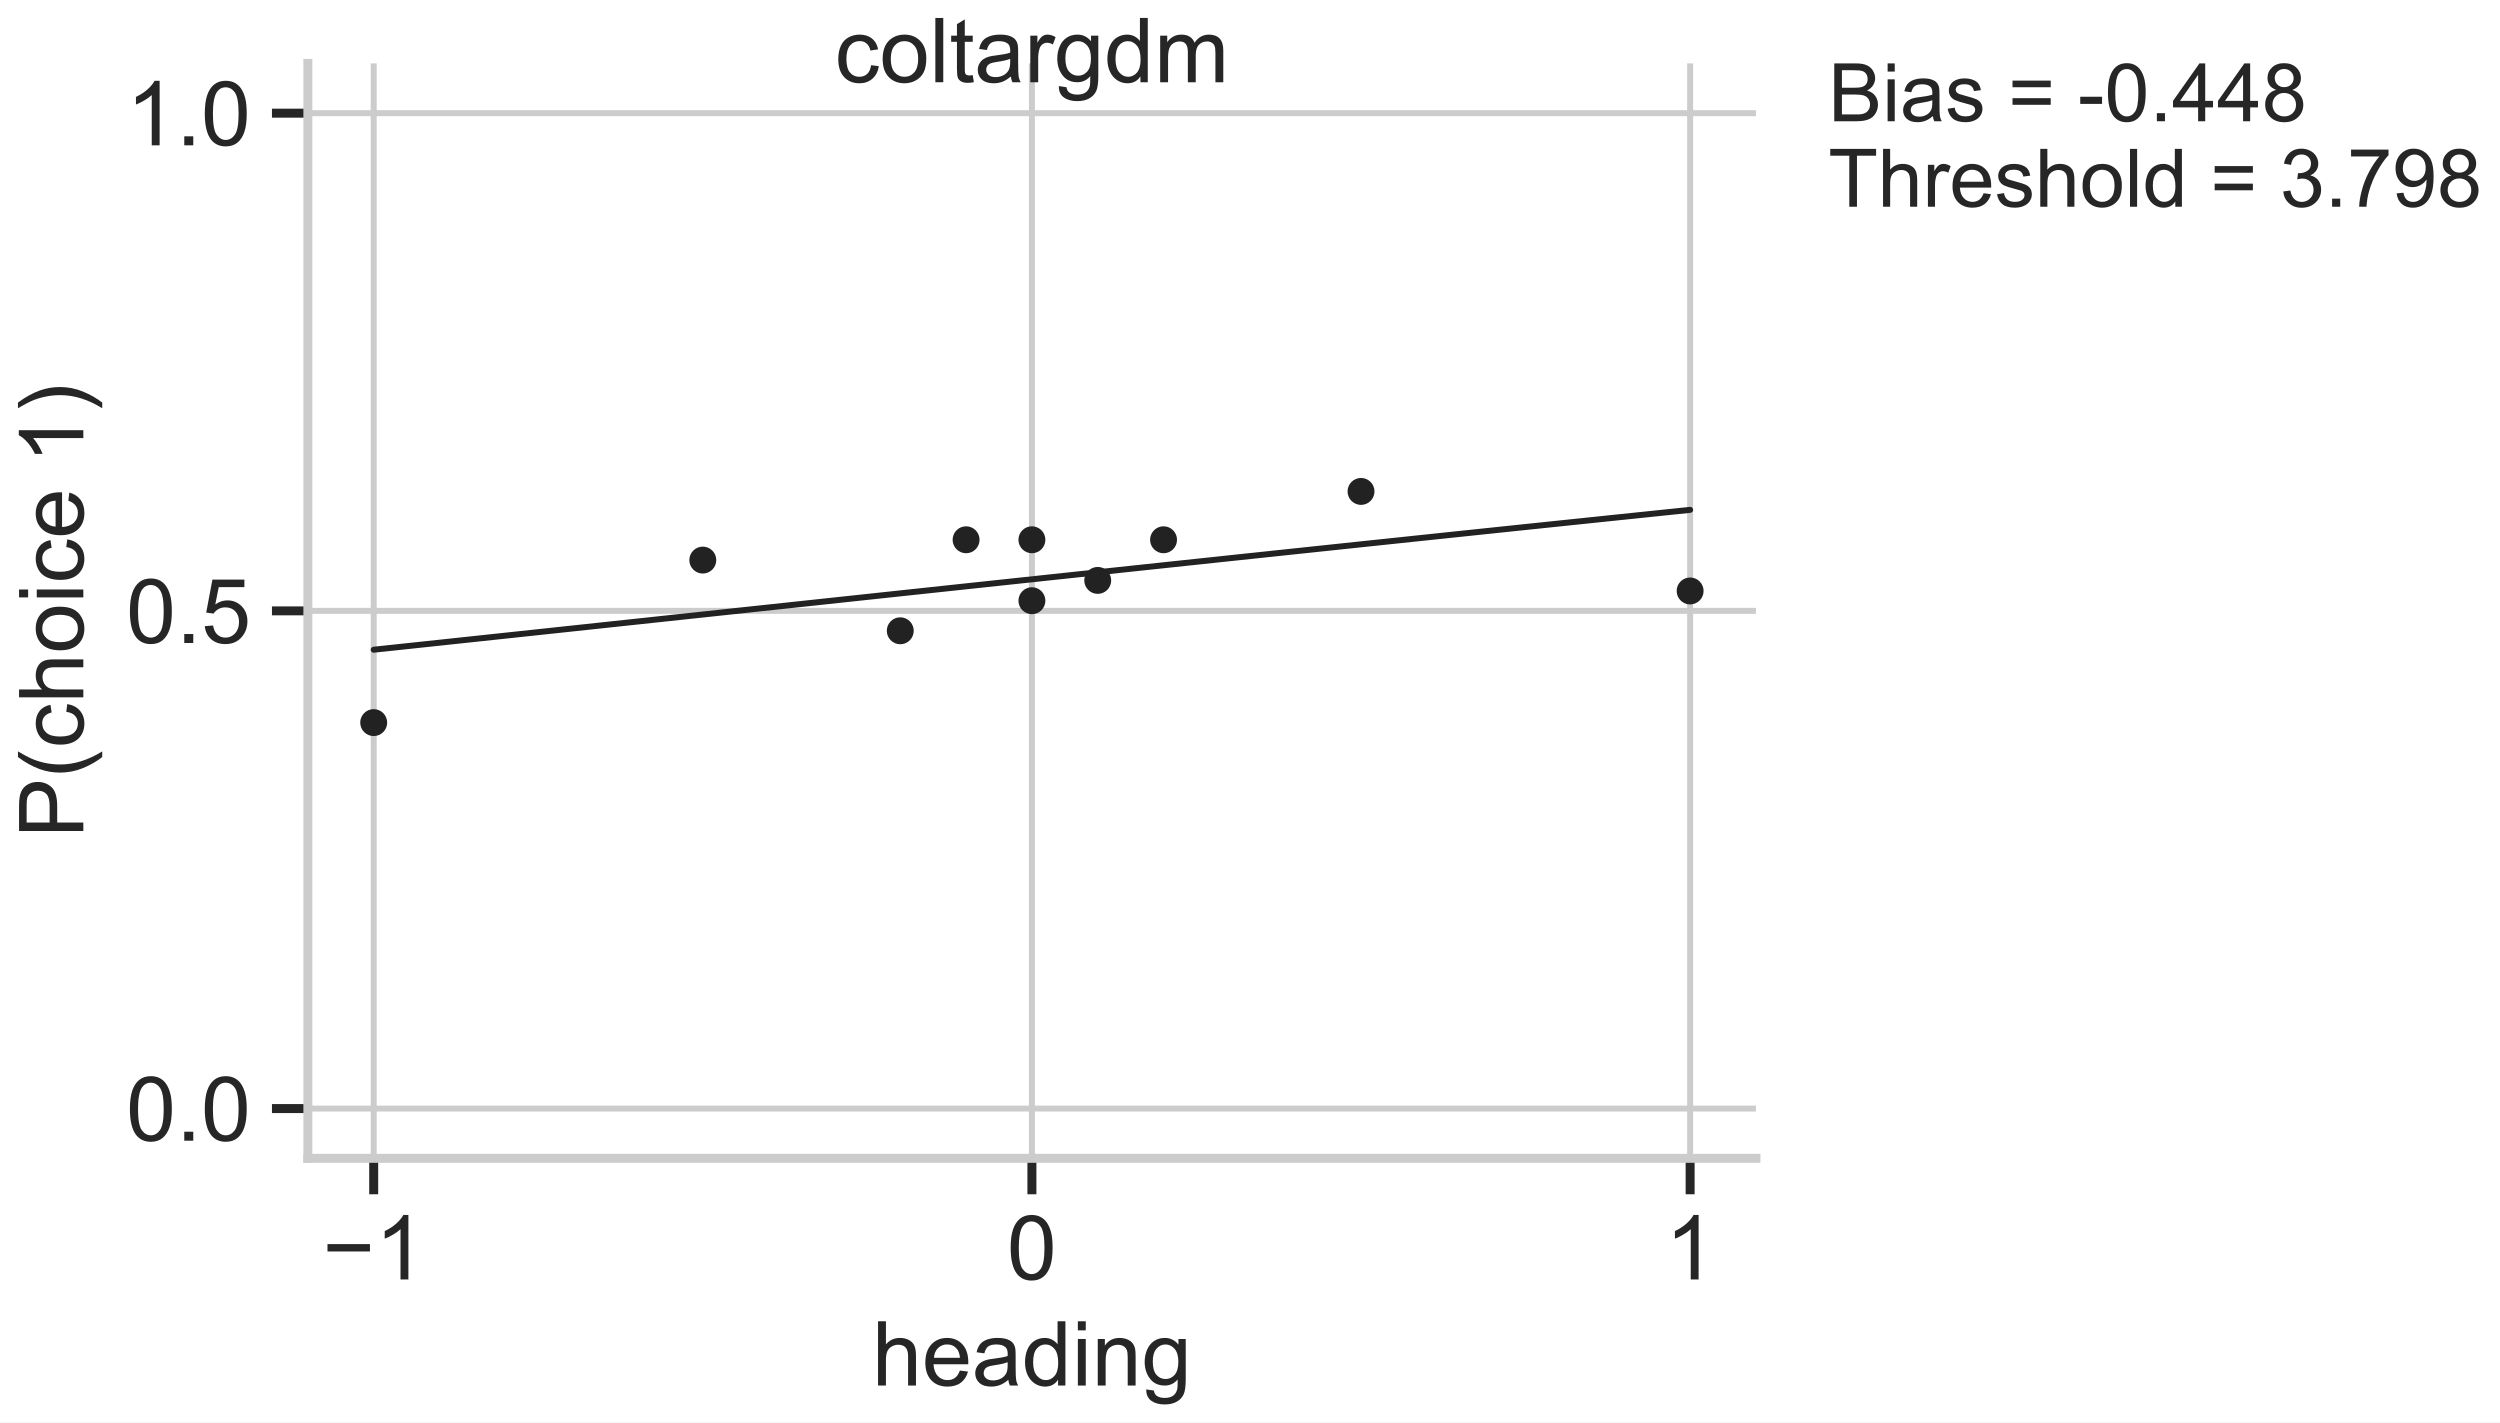
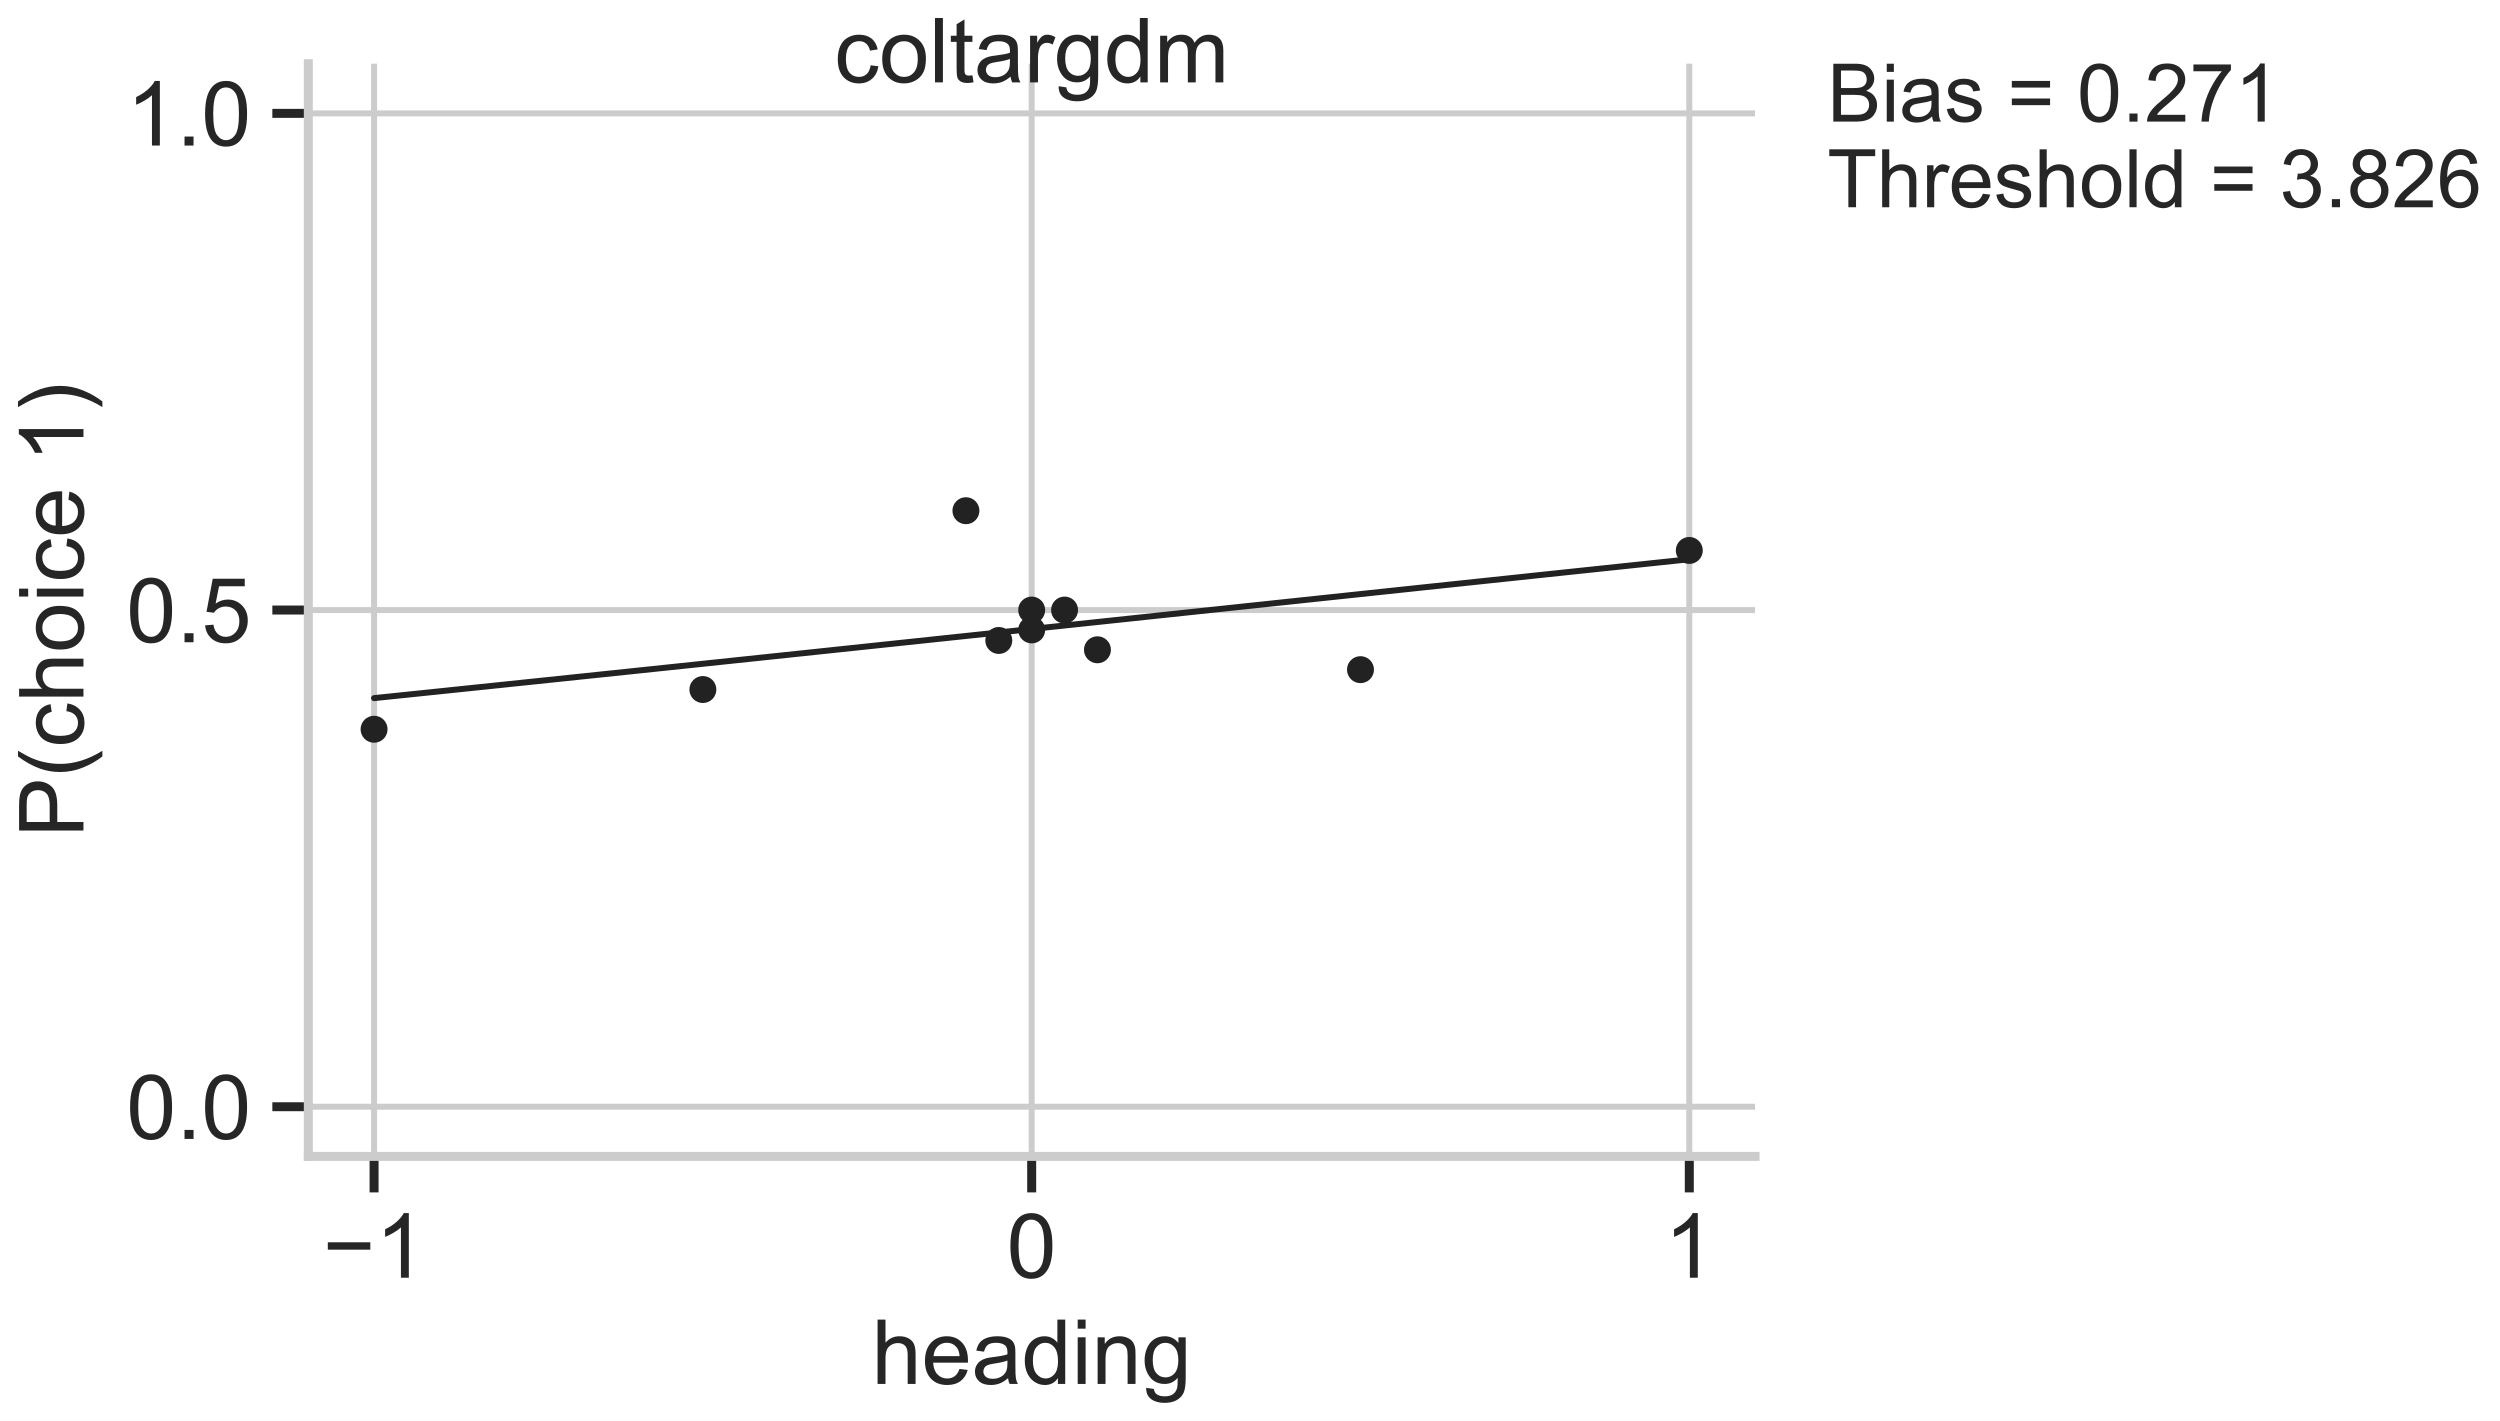
- <svg xmlns="http://www.w3.org/2000/svg" xmlns:xlink="http://www.w3.org/1999/xlink" width="417.6pt" height="237.6pt" viewBox="0 0 417.6 237.6" version="1.1">
+ <svg xmlns="http://www.w3.org/2000/svg" xmlns:xlink="http://www.w3.org/1999/xlink" width="417pt" height="237pt" viewBox="0 0 417 237" version="1.1">
  <defs>
    <style type="text/css">*{stroke-linejoin: round; stroke-linecap: butt}</style>
  </defs>
  <g id="figure_1">
    <g id="patch_1">
-       <path d="M 0 237.6  L 417.6 237.6  L 417.6 0  L 0 0  z " style="fill: #ffffff" />
+       <path d="M 0 237  L 417 237  L 417 0  L 0 0  z " style="fill: #ffffff" />
    </g>
    <g id="axes_1">
      <g id="patch_2">
-         <path d="M 51.427 193.488  L 293.314 193.488  L 293.314 10.592  L 51.427 10.592  L 51.427 193.488  z " style="fill: none" />
+         <path d="M 51.427 192.888  L 292.742 192.888  L 292.742 10.625  L 51.427 10.625  L 51.427 192.888  z " style="fill: none" />
      </g>
      <g id="matplotlib.axis_1">
        <g id="xtick_1">
          <g id="line2d_1">
-             <path d="M 62.422 193.488  L 62.422 10.592  " clip-path="url(#pa513576833)" style="fill: none; stroke: #cccccc; stroke-linecap: round" />
+             <path d="M 62.396 192.888  L 62.396 10.625  " clip-path="url(#p20f3e0271b)" style="fill: none; stroke: #cccccc; stroke-linecap: round" />
          </g>
          <g id="line2d_2">
            <defs>
-               <path id="ma1940df350" d="M 0 0  L 0 6  " style="stroke: #262626; stroke-width: 1.5" />
-             </defs>
-             <g>
-               <use xlink:href="#ma1940df350" x="62.422" y="193.488" style="fill: #262626; stroke: #262626; stroke-width: 1.5" />
+               <path id="m87d5131075" d="M 0 0  L 0 6  " style="stroke: #262626; stroke-width: 1.5" />
+             </defs>
+             <g>
+               <use xlink:href="#m87d5131075" x="62.396" y="192.888" style="fill: #262626; stroke: #262626; stroke-width: 1.5" />
            </g>
          </g>
          <g id="text_1">
-             <g style="fill: #262626" transform="translate(53.87048 213.7248) scale(0.15 -0.15)">
+             <g style="fill: #262626" transform="translate(53.84452 213.1248) scale(0.15 -0.15)">
              <defs>
                <path id="ArialMT-2212" d="M 3381 1997  L 356 1997  L 356 2522  L 3381 2522  L 3381 1997  z " transform="scale(0.015625)" />
                <path id="ArialMT-31" d="M 2384 0  L 1822 0  L 1822 3584  Q 1619 3391 1289 3197  Q 959 3003 697 2906  L 697 3450  Q 1169 3672 1522 3987  Q 1875 4303 2022 4600  L 2384 4600  L 2384 0  z " transform="scale(0.015625)" />
              </defs>
              <use xlink:href="#ArialMT-2212" />
              <use xlink:href="#ArialMT-31" x="58.398" />
            </g>
          </g>
        </g>
        <g id="xtick_2">
          <g id="line2d_3">
-             <path d="M 172.37 193.488  L 172.37 10.592  " clip-path="url(#pa513576833)" style="fill: none; stroke: #cccccc; stroke-linecap: round" />
+             <path d="M 172.085 192.888  L 172.085 10.625  " clip-path="url(#p20f3e0271b)" style="fill: none; stroke: #cccccc; stroke-linecap: round" />
          </g>
          <g id="line2d_4">
            <g>
-               <use xlink:href="#ma1940df350" x="172.37" y="193.488" style="fill: #262626; stroke: #262626; stroke-width: 1.5" />
+               <use xlink:href="#m87d5131075" x="172.085" y="192.888" style="fill: #262626; stroke: #262626; stroke-width: 1.5" />
            </g>
          </g>
          <g id="text_2">
-             <g style="fill: #262626" transform="translate(168.1995 213.7248) scale(0.15 -0.15)">
+             <g style="fill: #262626" transform="translate(167.9139 213.1248) scale(0.15 -0.15)">
              <defs>
                <path id="ArialMT-30" d="M 266 2259  Q 266 3072 433 3567  Q 600 4063 929 4331  Q 1259 4600 1759 4600  Q 2128 4600 2406 4451  Q 2684 4303 2865 4023  Q 3047 3744 3150 3342  Q 3253 2941 3253 2259  Q 3253 1453 3087 958  Q 2922 463 2592 192  Q 2263 -78 1759 -78  Q 1097 -78 719 397  Q 266 969 266 2259  z M 844 2259  Q 844 1131 1108 757  Q 1372 384 1759 384  Q 2147 384 2411 759  Q 2675 1134 2675 2259  Q 2675 3391 2411 3762  Q 2147 4134 1753 4134  Q 1366 4134 1134 3806  Q 844 3388 844 2259  z " transform="scale(0.015625)" />
              </defs>
              <use xlink:href="#ArialMT-30" />
            </g>
          </g>
        </g>
        <g id="xtick_3">
          <g id="line2d_5">
-             <path d="M 282.319 193.488  L 282.319 10.592  " clip-path="url(#pa513576833)" style="fill: none; stroke: #cccccc; stroke-linecap: round" />
+             <path d="M 281.774 192.888  L 281.774 10.625  " clip-path="url(#p20f3e0271b)" style="fill: none; stroke: #cccccc; stroke-linecap: round" />
          </g>
          <g id="line2d_6">
            <g>
-               <use xlink:href="#ma1940df350" x="282.319" y="193.488" style="fill: #262626; stroke: #262626; stroke-width: 1.5" />
+               <use xlink:href="#m87d5131075" x="281.774" y="192.888" style="fill: #262626; stroke: #262626; stroke-width: 1.5" />
            </g>
          </g>
          <g id="text_3">
-             <g style="fill: #262626" transform="translate(278.148 213.7248) scale(0.15 -0.15)">
+             <g style="fill: #262626" transform="translate(277.6028 213.1248) scale(0.15 -0.15)">
              <use xlink:href="#ArialMT-31" />
            </g>
          </g>
        </g>
        <g id="text_4">
-           <g style="fill: #262626" transform="translate(145.6796 231.4427) scale(0.15 -0.15)">
+           <g style="fill: #262626" transform="translate(145.394 230.8427) scale(0.15 -0.15)">
            <defs>
              <path id="ArialMT-68" d="M 422 0  L 422 4581  L 984 4581  L 984 2938  Q 1378 3394 1978 3394  Q 2347 3394 2619 3248  Q 2891 3103 3008 2847  Q 3125 2591 3125 2103  L 3125 0  L 2563 0  L 2563 2103  Q 2563 2525 2380 2717  Q 2197 2909 1863 2909  Q 1613 2909 1392 2779  Q 1172 2650 1078 2428  Q 984 2206 984 1816  L 984 0  L 422 0  z " transform="scale(0.015625)" />
              <path id="ArialMT-65" d="M 2694 1069  L 3275 997  Q 3138 488 2766 206  Q 2394 -75 1816 -75  Q 1088 -75 661 373  Q 234 822 234 1631  Q 234 2469 665 2931  Q 1097 3394 1784 3394  Q 2450 3394 2872 2941  Q 3294 2488 3294 1666  Q 3294 1616 3291 1516  L 816 1516  Q 847 969 1125 678  Q 1403 388 1819 388  Q 2128 388 2347 550  Q 2566 713 2694 1069  z M 847 1978  L 2700 1978  Q 2663 2397 2488 2606  Q 2219 2931 1791 2931  Q 1403 2931 1139 2672  Q 875 2413 847 1978  z " transform="scale(0.015625)" />
              <path id="ArialMT-61" d="M 2588 409  Q 2275 144 1986 34  Q 1697 -75 1366 -75  Q 819 -75 525 192  Q 231 459 231 875  Q 231 1119 342 1320  Q 453 1522 633 1644  Q 813 1766 1038 1828  Q 1203 1872 1538 1913  Q 2219 1994 2541 2106  Q 2544 2222 2544 2253  Q 2544 2597 2384 2738  Q 2169 2928 1744 2928  Q 1347 2928 1158 2789  Q 969 2650 878 2297  L 328 2372  Q 403 2725 575 2942  Q 747 3159 1072 3276  Q 1397 3394 1825 3394  Q 2250 3394 2515 3294  Q 2781 3194 2906 3042  Q 3031 2891 3081 2659  Q 3109 2516 3109 2141  L 3109 1391  Q 3109 606 3145 398  Q 3181 191 3288 0  L 2700 0  Q 2613 175 2588 409  z M 2541 1666  Q 2234 1541 1622 1453  Q 1275 1403 1131 1340  Q 988 1278 909 1158  Q 831 1038 831 891  Q 831 666 1001 516  Q 1172 366 1500 366  Q 1825 366 2078 508  Q 2331 650 2450 897  Q 2541 1088 2541 1459  L 2541 1666  z " transform="scale(0.015625)" />
              <path id="ArialMT-64" d="M 2575 0  L 2575 419  Q 2259 -75 1647 -75  Q 1250 -75 917 144  Q 584 363 401 755  Q 219 1147 219 1656  Q 219 2153 384 2558  Q 550 2963 881 3178  Q 1213 3394 1622 3394  Q 1922 3394 2156 3267  Q 2391 3141 2538 2938  L 2538 4581  L 3097 4581  L 3097 0  L 2575 0  z M 797 1656  Q 797 1019 1065 703  Q 1334 388 1700 388  Q 2069 388 2326 689  Q 2584 991 2584 1609  Q 2584 2291 2321 2609  Q 2059 2928 1675 2928  Q 1300 2928 1048 2622  Q 797 2316 797 1656  z " transform="scale(0.015625)" />
              <path id="ArialMT-69" d="M 425 3934  L 425 4581  L 988 4581  L 988 3934  L 425 3934  z M 425 0  L 425 3319  L 988 3319  L 988 0  L 425 0  z " transform="scale(0.015625)" />
              <path id="ArialMT-6e" d="M 422 0  L 422 3319  L 928 3319  L 928 2847  Q 1294 3394 1984 3394  Q 2284 3394 2536 3286  Q 2788 3178 2913 3003  Q 3038 2828 3088 2588  Q 3119 2431 3119 2041  L 3119 0  L 2556 0  L 2556 2019  Q 2556 2363 2490 2533  Q 2425 2703 2258 2804  Q 2091 2906 1866 2906  Q 1506 2906 1245 2678  Q 984 2450 984 1813  L 984 0  L 422 0  z " transform="scale(0.015625)" />
              <path id="ArialMT-67" d="M 319 -275  L 866 -356  Q 900 -609 1056 -725  Q 1266 -881 1628 -881  Q 2019 -881 2231 -725  Q 2444 -569 2519 -288  Q 2563 -116 2559 434  Q 2191 0 1641 0  Q 956 0 581 494  Q 206 988 206 1678  Q 206 2153 378 2554  Q 550 2956 876 3175  Q 1203 3394 1644 3394  Q 2231 3394 2613 2919  L 2613 3319  L 3131 3319  L 3131 450  Q 3131 -325 2973 -648  Q 2816 -972 2473 -1159  Q 2131 -1347 1631 -1347  Q 1038 -1347 672 -1080  Q 306 -813 319 -275  z M 784 1719  Q 784 1066 1043 766  Q 1303 466 1694 466  Q 2081 466 2343 764  Q 2606 1063 2606 1700  Q 2606 2309 2336 2618  Q 2066 2928 1684 2928  Q 1309 2928 1046 2623  Q 784 2319 784 1719  z " transform="scale(0.015625)" />
            </defs>
            <use xlink:href="#ArialMT-68" />
            <use xlink:href="#ArialMT-65" x="55.615" />
            <use xlink:href="#ArialMT-61" x="111.23" />
            <use xlink:href="#ArialMT-64" x="166.846" />
            <use xlink:href="#ArialMT-69" x="222.461" />
            <use xlink:href="#ArialMT-6e" x="244.678" />
            <use xlink:href="#ArialMT-67" x="300.293" />
          </g>
        </g>
      </g>
      <g id="matplotlib.axis_2">
        <g id="ytick_1">
          <g id="line2d_7">
-             <path d="M 51.427 185.175  L 293.314 185.175  " clip-path="url(#pa513576833)" style="fill: none; stroke: #cccccc; stroke-linecap: round" />
+             <path d="M 51.427 184.603  L 292.742 184.603  " clip-path="url(#p20f3e0271b)" style="fill: none; stroke: #cccccc; stroke-linecap: round" />
          </g>
          <g id="line2d_8">
            <defs>
-               <path id="m33fb74ec43" d="M 0 0  L -6 0  " style="stroke: #262626; stroke-width: 1.5" />
-             </defs>
-             <g>
-               <use xlink:href="#m33fb74ec43" x="51.427" y="185.175" style="fill: #262626; stroke: #262626; stroke-width: 1.5" />
+               <path id="m998166e30d" d="M 0 0  L -6 0  " style="stroke: #262626; stroke-width: 1.5" />
+             </defs>
+             <g>
+               <use xlink:href="#m998166e30d" x="51.427" y="184.603" style="fill: #262626; stroke: #262626; stroke-width: 1.5" />
            </g>
          </g>
          <g id="text_5">
-             <g style="fill: #262626" transform="translate(21.0768 190.5429) scale(0.15 -0.15)">
+             <g style="fill: #262626" transform="translate(21.0768 189.9717) scale(0.15 -0.15)">
              <defs>
                <path id="ArialMT-2e" d="M 581 0  L 581 641  L 1222 641  L 1222 0  L 581 0  z " transform="scale(0.015625)" />
              </defs>
              <use xlink:href="#ArialMT-30" />
              <use xlink:href="#ArialMT-2e" x="55.615" />
              <use xlink:href="#ArialMT-30" x="83.398" />
            </g>
          </g>
        </g>
        <g id="ytick_2">
          <g id="line2d_9">
-             <path d="M 51.427 102.04  L 293.314 102.04  " clip-path="url(#pa513576833)" style="fill: none; stroke: #cccccc; stroke-linecap: round" />
+             <path d="M 51.427 101.757  L 292.742 101.757  " clip-path="url(#p20f3e0271b)" style="fill: none; stroke: #cccccc; stroke-linecap: round" />
          </g>
          <g id="line2d_10">
            <g>
-               <use xlink:href="#m33fb74ec43" x="51.427" y="102.04" style="fill: #262626; stroke: #262626; stroke-width: 1.5" />
+               <use xlink:href="#m998166e30d" x="51.427" y="101.757" style="fill: #262626; stroke: #262626; stroke-width: 1.5" />
            </g>
          </g>
          <g id="text_6">
-             <g style="fill: #262626" transform="translate(21.0768 107.4082) scale(0.15 -0.15)">
+             <g style="fill: #262626" transform="translate(21.0768 107.1251) scale(0.15 -0.15)">
              <defs>
                <path id="ArialMT-35" d="M 266 1200  L 856 1250  Q 922 819 1161 601  Q 1400 384 1738 384  Q 2144 384 2425 690  Q 2706 997 2706 1503  Q 2706 1984 2436 2262  Q 2166 2541 1728 2541  Q 1456 2541 1237 2417  Q 1019 2294 894 2097  L 366 2166  L 809 4519  L 3088 4519  L 3088 3981  L 1259 3981  L 1013 2750  Q 1425 3038 1878 3038  Q 2478 3038 2890 2622  Q 3303 2206 3303 1553  Q 3303 931 2941 478  Q 2500 -78 1738 -78  Q 1113 -78 717 272  Q 322 622 266 1200  z " transform="scale(0.015625)" />
              </defs>
              <use xlink:href="#ArialMT-30" />
              <use xlink:href="#ArialMT-2e" x="55.615" />
              <use xlink:href="#ArialMT-35" x="83.398" />
            </g>
          </g>
        </g>
        <g id="ytick_3">
          <g id="line2d_11">
-             <path d="M 51.427 18.905  L 293.314 18.905  " clip-path="url(#pa513576833)" style="fill: none; stroke: #cccccc; stroke-linecap: round" />
+             <path d="M 51.427 18.91  L 292.742 18.91  " clip-path="url(#p20f3e0271b)" style="fill: none; stroke: #cccccc; stroke-linecap: round" />
          </g>
          <g id="line2d_12">
            <g>
-               <use xlink:href="#m33fb74ec43" x="51.427" y="18.905" style="fill: #262626; stroke: #262626; stroke-width: 1.5" />
+               <use xlink:href="#m998166e30d" x="51.427" y="18.91" style="fill: #262626; stroke: #262626; stroke-width: 1.5" />
            </g>
          </g>
          <g id="text_7">
-             <g style="fill: #262626" transform="translate(21.0768 24.2735) scale(0.15 -0.15)">
+             <g style="fill: #262626" transform="translate(21.0768 24.2785) scale(0.15 -0.15)">
              <use xlink:href="#ArialMT-31" />
              <use xlink:href="#ArialMT-2e" x="55.615" />
              <use xlink:href="#ArialMT-30" x="83.398" />
            </g>
          </g>
        </g>
        <g id="text_8">
-           <g style="fill: #262626" transform="translate(13.91977 139.9699) rotate(-90) scale(0.15 -0.15)">
+           <g style="fill: #262626" transform="translate(13.91977 139.6868) rotate(-90) scale(0.15 -0.15)">
            <defs>
              <path id="ArialMT-50" d="M 494 0  L 494 4581  L 2222 4581  Q 2678 4581 2919 4538  Q 3256 4481 3484 4323  Q 3713 4166 3852 3881  Q 3991 3597 3991 3256  Q 3991 2672 3619 2267  Q 3247 1863 2275 1863  L 1100 1863  L 1100 0  L 494 0  z M 1100 2403  L 2284 2403  Q 2872 2403 3119 2622  Q 3366 2841 3366 3238  Q 3366 3525 3220 3729  Q 3075 3934 2838 4000  Q 2684 4041 2272 4041  L 1100 4041  L 1100 2403  z " transform="scale(0.015625)" />
              <path id="ArialMT-28" d="M 1497 -1347  Q 1031 -759 709 28  Q 388 816 388 1659  Q 388 2403 628 3084  Q 909 3875 1497 4659  L 1900 4659  Q 1522 4009 1400 3731  Q 1209 3300 1100 2831  Q 966 2247 966 1656  Q 966 153 1900 -1347  L 1497 -1347  z " transform="scale(0.015625)" />
              <path id="ArialMT-63" d="M 2588 1216  L 3141 1144  Q 3050 572 2676 248  Q 2303 -75 1759 -75  Q 1078 -75 664 370  Q 250 816 250 1647  Q 250 2184 428 2587  Q 606 2991 970 3192  Q 1334 3394 1763 3394  Q 2303 3394 2647 3120  Q 2991 2847 3088 2344  L 2541 2259  Q 2463 2594 2264 2762  Q 2066 2931 1784 2931  Q 1359 2931 1093 2626  Q 828 2322 828 1663  Q 828 994 1084 691  Q 1341 388 1753 388  Q 2084 388 2306 591  Q 2528 794 2588 1216  z " transform="scale(0.015625)" />
              <path id="ArialMT-6f" d="M 213 1659  Q 213 2581 725 3025  Q 1153 3394 1769 3394  Q 2453 3394 2887 2945  Q 3322 2497 3322 1706  Q 3322 1066 3130 698  Q 2938 331 2570 128  Q 2203 -75 1769 -75  Q 1072 -75 642 372  Q 213 819 213 1659  z M 791 1659  Q 791 1022 1069 705  Q 1347 388 1769 388  Q 2188 388 2466 706  Q 2744 1025 2744 1678  Q 2744 2294 2464 2611  Q 2184 2928 1769 2928  Q 1347 2928 1069 2612  Q 791 2297 791 1659  z " transform="scale(0.015625)" />
              <path id="ArialMT-20" transform="scale(0.015625)" />
              <path id="ArialMT-29" d="M 791 -1347  L 388 -1347  Q 1322 153 1322 1656  Q 1322 2244 1188 2822  Q 1081 3291 891 3722  Q 769 4003 388 4659  L 791 4659  Q 1378 3875 1659 3084  Q 1900 2403 1900 1659  Q 1900 816 1576 28  Q 1253 -759 791 -1347  z " transform="scale(0.015625)" />
            </defs>
            <use xlink:href="#ArialMT-50" />
            <use xlink:href="#ArialMT-28" x="66.699" />
            <use xlink:href="#ArialMT-63" x="100" />
            <use xlink:href="#ArialMT-68" x="150" />
            <use xlink:href="#ArialMT-6f" x="205.615" />
            <use xlink:href="#ArialMT-69" x="261.23" />
            <use xlink:href="#ArialMT-63" x="283.447" />
            <use xlink:href="#ArialMT-65" x="333.447" />
            <use xlink:href="#ArialMT-20" x="389.062" />
            <use xlink:href="#ArialMT-31" x="416.846" />
            <use xlink:href="#ArialMT-29" x="472.461" />
          </g>
        </g>
      </g>
      <g id="line2d_13">
        <defs>
-           <path id="m55e9c44a0e" d="M 0 1.75  C 0.464 1.75 0.909 1.566 1.237 1.237  C 1.566 0.909 1.75 0.464 1.75 0  C 1.75 -0.464 1.566 -0.909 1.237 -1.237  C 0.909 -1.566 0.464 -1.75 0 -1.75  C -0.464 -1.75 -0.909 -1.566 -1.237 -1.237  C -1.566 -0.909 -1.75 -0.464 -1.75 0  C -1.75 0.464 -1.566 0.909 -1.237 1.237  C -0.909 1.566 -0.464 1.75 0 1.75  z " style="stroke: #222222" />
+           <path id="m2d8ed6cbc7" d="M 0 1.75  C 0.464 1.75 0.909 1.566 1.237 1.237  C 1.566 0.909 1.75 0.464 1.75 0  C 1.75 -0.464 1.566 -0.909 1.237 -1.237  C 0.909 -1.566 0.464 -1.75 0 -1.75  C -0.464 -1.75 -0.909 -1.566 -1.237 -1.237  C -1.566 -0.909 -1.75 -0.464 -1.75 0  C -1.75 0.464 -1.566 0.909 -1.237 1.237  C -0.909 1.566 -0.464 1.75 0 1.75  z " style="stroke: #222222" />
        </defs>
-         <g clip-path="url(#pa513576833)">
-           <use xlink:href="#m55e9c44a0e" x="62.422" y="120.703" style="fill: #222222; stroke: #222222" />
-           <use xlink:href="#m55e9c44a0e" x="282.319" y="98.714" style="fill: #222222; stroke: #222222" />
-           <use xlink:href="#m55e9c44a0e" x="117.396" y="93.557" style="fill: #222222; stroke: #222222" />
-           <use xlink:href="#m55e9c44a0e" x="227.344" y="82.088" style="fill: #222222; stroke: #222222" />
-           <use xlink:href="#m55e9c44a0e" x="150.38" y="105.365" style="fill: #222222; stroke: #222222" />
-           <use xlink:href="#m55e9c44a0e" x="194.36" y="90.163" style="fill: #222222; stroke: #222222" />
-           <use xlink:href="#m55e9c44a0e" x="161.375" y="90.163" style="fill: #222222; stroke: #222222" />
-           <use xlink:href="#m55e9c44a0e" x="183.365" y="96.95" style="fill: #222222; stroke: #222222" />
-           <use xlink:href="#m55e9c44a0e" x="172.37" y="100.343" style="fill: #222222; stroke: #222222" />
-           <use xlink:href="#m55e9c44a0e" x="172.37" y="90.163" style="fill: #222222; stroke: #222222" />
+         <g clip-path="url(#p20f3e0271b)">
+           <use xlink:href="#m2d8ed6cbc7" x="62.396" y="121.64" style="fill: #222222; stroke: #222222" />
+           <use xlink:href="#m2d8ed6cbc7" x="281.774" y="91.815" style="fill: #222222; stroke: #222222" />
+           <use xlink:href="#m2d8ed6cbc7" x="117.24" y="115.012" style="fill: #222222; stroke: #222222" />
+           <use xlink:href="#m2d8ed6cbc7" x="226.929" y="111.698" style="fill: #222222; stroke: #222222" />
+           <use xlink:href="#m2d8ed6cbc7" x="161.116" y="85.187" style="fill: #222222; stroke: #222222" />
+           <use xlink:href="#m2d8ed6cbc7" x="183.053" y="108.384" style="fill: #222222; stroke: #222222" />
+           <use xlink:href="#m2d8ed6cbc7" x="166.6" y="106.829" style="fill: #222222; stroke: #222222" />
+           <use xlink:href="#m2d8ed6cbc7" x="177.569" y="101.757" style="fill: #222222; stroke: #222222" />
+           <use xlink:href="#m2d8ed6cbc7" x="172.085" y="101.757" style="fill: #222222; stroke: #222222" />
+           <use xlink:href="#m2d8ed6cbc7" x="172.085" y="105.071" style="fill: #222222; stroke: #222222" />
        </g>
      </g>
      <g id="line2d_14">
-         <path d="M 62.422 108.53  L 64.643 108.293  L 66.864 108.056  L 69.085 107.819  L 71.306 107.582  L 73.528 107.345  L 75.749 107.107  L 77.97 106.87  L 80.191 106.633  L 82.412 106.395  L 84.633 106.158  L 86.855 105.92  L 89.076 105.683  L 91.297 105.445  L 93.518 105.207  L 95.739 104.97  L 97.961 104.732  L 100.182 104.494  L 102.403 104.256  L 104.624 104.018  L 106.845 103.781  L 109.066 103.543  L 111.288 103.305  L 113.509 103.067  L 115.73 102.829  L 117.951 102.591  L 120.172 102.353  L 122.394 102.115  L 124.615 101.877  L 126.836 101.639  L 129.057 101.401  L 131.278 101.163  L 133.499 100.925  L 135.721 100.687  L 137.942 100.449  L 140.163 100.211  L 142.384 99.974  L 144.605 99.736  L 146.827 99.498  L 149.048 99.26  L 151.269 99.022  L 153.49 98.785  L 155.711 98.547  L 157.932 98.309  L 160.154 98.072  L 162.375 97.834  L 164.596 97.597  L 166.817 97.359  L 169.038 97.122  L 171.26 96.885  L 173.481 96.648  L 175.702 96.41  L 177.923 96.173  L 180.144 95.936  L 182.366 95.699  L 184.587 95.463  L 186.808 95.226  L 189.029 94.989  L 191.25 94.753  L 193.471 94.516  L 195.693 94.28  L 197.914 94.043  L 200.135 93.807  L 202.356 93.571  L 204.577 93.335  L 206.799 93.099  L 209.02 92.864  L 211.241 92.628  L 213.462 92.392  L 215.683 92.157  L 217.904 91.922  L 220.126 91.687  L 222.347 91.452  L 224.568 91.217  L 226.789 90.982  L 229.01 90.747  L 231.232 90.513  L 233.453 90.279  L 235.674 90.045  L 237.895 89.811  L 240.116 89.577  L 242.337 89.343  L 244.559 89.11  L 246.78 88.876  L 249.001 88.643  L 251.222 88.41  L 253.443 88.177  L 255.665 87.944  L 257.886 87.712  L 260.107 87.48  L 262.328 87.248  L 264.549 87.016  L 266.77 86.784  L 268.992 86.552  L 271.213 86.321  L 273.434 86.09  L 275.655 85.859  L 277.876 85.628  L 280.098 85.398  L 282.319 85.167  " clip-path="url(#pa513576833)" style="fill: none; stroke: #222222; stroke-linecap: round" />
+         <path d="M 62.396 116.447  L 64.612 116.217  L 66.828 115.988  L 69.044 115.758  L 71.259 115.527  L 73.475 115.297  L 75.691 115.066  L 77.907 114.836  L 80.123 114.605  L 82.339 114.374  L 84.555 114.143  L 86.771 113.911  L 88.987 113.68  L 91.203 113.448  L 93.419 113.216  L 95.635 112.984  L 97.851 112.752  L 100.067 112.52  L 102.283 112.288  L 104.499 112.055  L 106.714 111.822  L 108.93 111.59  L 111.146 111.357  L 113.362 111.124  L 115.578 110.891  L 117.794 110.657  L 120.01 110.424  L 122.226 110.191  L 124.442 109.957  L 126.658 109.723  L 128.874 109.49  L 131.09 109.256  L 133.306 109.022  L 135.522 108.788  L 137.738 108.554  L 139.954 108.319  L 142.169 108.085  L 144.385 107.851  L 146.601 107.616  L 148.817 107.382  L 151.033 107.147  L 153.249 106.912  L 155.465 106.678  L 157.681 106.443  L 159.897 106.208  L 162.113 105.973  L 164.329 105.738  L 166.545 105.503  L 168.761 105.268  L 170.977 105.033  L 173.193 104.798  L 175.409 104.563  L 177.624 104.327  L 179.84 104.092  L 182.056 103.857  L 184.272 103.621  L 186.488 103.386  L 188.704 103.151  L 190.92 102.915  L 193.136 102.68  L 195.352 102.445  L 197.568 102.209  L 199.784 101.974  L 202 101.738  L 204.216 101.503  L 206.432 101.267  L 208.648 101.032  L 210.864 100.797  L 213.079 100.561  L 215.295 100.326  L 217.511 100.09  L 219.727 99.855  L 221.943 99.62  L 224.159 99.384  L 226.375 99.149  L 228.591 98.914  L 230.807 98.679  L 233.023 98.444  L 235.239 98.209  L 237.455 97.973  L 239.671 97.738  L 241.887 97.503  L 244.103 97.269  L 246.319 97.034  L 248.534 96.799  L 250.75 96.564  L 252.966 96.33  L 255.182 96.095  L 257.398 95.86  L 259.614 95.626  L 261.83 95.392  L 264.046 95.157  L 266.262 94.923  L 268.478 94.689  L 270.694 94.455  L 272.91 94.221  L 275.126 93.987  L 277.342 93.753  L 279.558 93.52  L 281.774 93.286  " clip-path="url(#p20f3e0271b)" style="fill: none; stroke: #222222; stroke-linecap: round" />
      </g>
      <g id="patch_3">
-         <path d="M 51.427 193.488  L 51.427 10.592  " style="fill: none; stroke: #cccccc; stroke-width: 1.5; stroke-linejoin: miter; stroke-linecap: square" />
+         <path d="M 51.427 192.888  L 51.427 10.625  " style="fill: none; stroke: #cccccc; stroke-width: 1.5; stroke-linejoin: miter; stroke-linecap: square" />
      </g>
      <g id="patch_4">
-         <path d="M 51.427 193.488  L 293.314 193.488  " style="fill: none; stroke: #cccccc; stroke-width: 1.5; stroke-linejoin: miter; stroke-linecap: square" />
+         <path d="M 51.427 192.888  L 292.742 192.888  " style="fill: none; stroke: #cccccc; stroke-width: 1.5; stroke-linejoin: miter; stroke-linecap: square" />
      </g>
      <g id="text_9">
        <g id="patch_5">
-           <path d="M 301.358 41.267  L 418.65 41.267  L 418.65 6.542  L 301.358 6.542  z " style="fill: #ffffff; opacity: 0.7" />
-         </g>
-         <g style="fill: #262626" transform="translate(305.4079 20.25472) scale(0.135 -0.135)">
+           <path d="M 300.758 41.3  L 418.05 41.3  L 418.05 6.575  L 300.758 6.575  z " style="fill: #ffffff; opacity: 0.7" />
+         </g>
+         <g style="fill: #262626" transform="translate(304.8082 20.28852) scale(0.135 -0.135)">
          <defs>
            <path id="ArialMT-42" d="M 469 0  L 469 4581  L 2188 4581  Q 2713 4581 3030 4442  Q 3347 4303 3526 4014  Q 3706 3725 3706 3409  Q 3706 3116 3547 2856  Q 3388 2597 3066 2438  Q 3481 2316 3704 2022  Q 3928 1728 3928 1328  Q 3928 1006 3792 729  Q 3656 453 3456 303  Q 3256 153 2954 76  Q 2653 0 2216 0  L 469 0  z M 1075 2656  L 2066 2656  Q 2469 2656 2644 2709  Q 2875 2778 2992 2937  Q 3109 3097 3109 3338  Q 3109 3566 3000 3739  Q 2891 3913 2687 3977  Q 2484 4041 1991 4041  L 1075 4041  L 1075 2656  z M 1075 541  L 2216 541  Q 2509 541 2628 563  Q 2838 600 2978 687  Q 3119 775 3209 942  Q 3300 1109 3300 1328  Q 3300 1584 3169 1773  Q 3038 1963 2805 2039  Q 2572 2116 2134 2116  L 1075 2116  L 1075 541  z " transform="scale(0.015625)" />
            <path id="ArialMT-73" d="M 197 991  L 753 1078  Q 800 744 1014 566  Q 1228 388 1613 388  Q 2000 388 2187 545  Q 2375 703 2375 916  Q 2375 1106 2209 1216  Q 2094 1291 1634 1406  Q 1016 1563 777 1677  Q 538 1791 414 1992  Q 291 2194 291 2438  Q 291 2659 392 2848  Q 494 3038 669 3163  Q 800 3259 1026 3326  Q 1253 3394 1513 3394  Q 1903 3394 2198 3281  Q 2494 3169 2634 2976  Q 2775 2784 2828 2463  L 2278 2388  Q 2241 2644 2061 2787  Q 1881 2931 1553 2931  Q 1166 2931 1000 2803  Q 834 2675 834 2503  Q 834 2394 903 2306  Q 972 2216 1119 2156  Q 1203 2125 1616 2013  Q 2213 1853 2448 1751  Q 2684 1650 2818 1456  Q 2953 1263 2953 975  Q 2953 694 2789 445  Q 2625 197 2315 61  Q 2006 -75 1616 -75  Q 969 -75 630 194  Q 291 463 197 991  z " transform="scale(0.015625)" />
            <path id="ArialMT-3d" d="M 3381 2694  L 356 2694  L 356 3219  L 3381 3219  L 3381 2694  z M 3381 1303  L 356 1303  L 356 1828  L 3381 1828  L 3381 1303  z " transform="scale(0.015625)" />
-             <path id="ArialMT-2d" d="M 203 1375  L 203 1941  L 1931 1941  L 1931 1375  L 203 1375  z " transform="scale(0.015625)" />
-             <path id="ArialMT-34" d="M 2069 0  L 2069 1097  L 81 1097  L 81 1613  L 2172 4581  L 2631 4581  L 2631 1613  L 3250 1613  L 3250 1097  L 2631 1097  L 2631 0  L 2069 0  z M 2069 1613  L 2069 3678  L 634 1613  L 2069 1613  z " transform="scale(0.015625)" />
-             <path id="ArialMT-38" d="M 1131 2484  Q 781 2613 612 2850  Q 444 3088 444 3419  Q 444 3919 803 4259  Q 1163 4600 1759 4600  Q 2359 4600 2725 4251  Q 3091 3903 3091 3403  Q 3091 3084 2923 2848  Q 2756 2613 2416 2484  Q 2838 2347 3058 2040  Q 3278 1734 3278 1309  Q 3278 722 2862 322  Q 2447 -78 1769 -78  Q 1091 -78 675 323  Q 259 725 259 1325  Q 259 1772 486 2073  Q 713 2375 1131 2484  z M 1019 3438  Q 1019 3113 1228 2906  Q 1438 2700 1772 2700  Q 2097 2700 2305 2904  Q 2513 3109 2513 3406  Q 2513 3716 2298 3927  Q 2084 4138 1766 4138  Q 1444 4138 1231 3931  Q 1019 3725 1019 3438  z M 838 1322  Q 838 1081 952 856  Q 1066 631 1291 507  Q 1516 384 1775 384  Q 2178 384 2440 643  Q 2703 903 2703 1303  Q 2703 1709 2433 1975  Q 2163 2241 1756 2241  Q 1359 2241 1098 1978  Q 838 1716 838 1322  z " transform="scale(0.015625)" />
+             <path id="ArialMT-32" d="M 3222 541  L 3222 0  L 194 0  Q 188 203 259 391  Q 375 700 629 1000  Q 884 1300 1366 1694  Q 2113 2306 2375 2664  Q 2638 3022 2638 3341  Q 2638 3675 2398 3904  Q 2159 4134 1775 4134  Q 1369 4134 1125 3890  Q 881 3647 878 3216  L 300 3275  Q 359 3922 746 4261  Q 1134 4600 1788 4600  Q 2447 4600 2831 4234  Q 3216 3869 3216 3328  Q 3216 3053 3103 2787  Q 2991 2522 2730 2228  Q 2469 1934 1863 1422  Q 1356 997 1212 845  Q 1069 694 975 541  L 3222 541  z " transform="scale(0.015625)" />
+             <path id="ArialMT-37" d="M 303 3981  L 303 4522  L 3269 4522  L 3269 4084  Q 2831 3619 2401 2847  Q 1972 2075 1738 1259  Q 1569 684 1522 0  L 944 0  Q 953 541 1156 1306  Q 1359 2072 1739 2783  Q 2119 3494 2547 3981  L 303 3981  z " transform="scale(0.015625)" />
          </defs>
          <use xlink:href="#ArialMT-42" />
          <use xlink:href="#ArialMT-69" x="66.699" />
          <use xlink:href="#ArialMT-61" x="88.916" />
          <use xlink:href="#ArialMT-73" x="144.531" />
          <use xlink:href="#ArialMT-20" x="194.531" />
          <use xlink:href="#ArialMT-3d" x="222.314" />
          <use xlink:href="#ArialMT-20" x="280.713" />
-           <use xlink:href="#ArialMT-2d" x="308.496" />
-           <use xlink:href="#ArialMT-30" x="341.797" />
-           <use xlink:href="#ArialMT-2e" x="397.412" />
-           <use xlink:href="#ArialMT-34" x="425.195" />
-           <use xlink:href="#ArialMT-34" x="480.811" />
-           <use xlink:href="#ArialMT-38" x="536.426" />
-         </g>
-         <g style="fill: #262626" transform="translate(305.4079 34.5335) scale(0.135 -0.135)">
+           <use xlink:href="#ArialMT-30" x="308.496" />
+           <use xlink:href="#ArialMT-2e" x="364.111" />
+           <use xlink:href="#ArialMT-32" x="391.895" />
+           <use xlink:href="#ArialMT-37" x="447.51" />
+           <use xlink:href="#ArialMT-31" x="503.125" />
+         </g>
+         <g style="fill: #262626" transform="translate(304.8082 34.5673) scale(0.135 -0.135)">
          <defs>
            <path id="ArialMT-54" d="M 1659 0  L 1659 4041  L 150 4041  L 150 4581  L 3781 4581  L 3781 4041  L 2266 4041  L 2266 0  L 1659 0  z " transform="scale(0.015625)" />
            <path id="ArialMT-72" d="M 416 0  L 416 3319  L 922 3319  L 922 2816  Q 1116 3169 1280 3281  Q 1444 3394 1641 3394  Q 1925 3394 2219 3213  L 2025 2691  Q 1819 2813 1613 2813  Q 1428 2813 1281 2702  Q 1134 2591 1072 2394  Q 978 2094 978 1738  L 978 0  L 416 0  z " transform="scale(0.015625)" />
            <path id="ArialMT-6c" d="M 409 0  L 409 4581  L 972 4581  L 972 0  L 409 0  z " transform="scale(0.015625)" />
            <path id="ArialMT-33" d="M 269 1209  L 831 1284  Q 928 806 1161 595  Q 1394 384 1728 384  Q 2125 384 2398 659  Q 2672 934 2672 1341  Q 2672 1728 2419 1979  Q 2166 2231 1775 2231  Q 1616 2231 1378 2169  L 1441 2663  Q 1497 2656 1531 2656  Q 1891 2656 2178 2843  Q 2466 3031 2466 3422  Q 2466 3731 2256 3934  Q 2047 4138 1716 4138  Q 1388 4138 1169 3931  Q 950 3725 888 3313  L 325 3413  Q 428 3978 793 4289  Q 1159 4600 1703 4600  Q 2078 4600 2393 4439  Q 2709 4278 2876 4000  Q 3044 3722 3044 3409  Q 3044 3113 2884 2869  Q 2725 2625 2413 2481  Q 2819 2388 3044 2092  Q 3269 1797 3269 1353  Q 3269 753 2831 336  Q 2394 -81 1725 -81  Q 1122 -81 723 278  Q 325 638 269 1209  z " transform="scale(0.015625)" />
-             <path id="ArialMT-37" d="M 303 3981  L 303 4522  L 3269 4522  L 3269 4084  Q 2831 3619 2401 2847  Q 1972 2075 1738 1259  Q 1569 684 1522 0  L 944 0  Q 953 541 1156 1306  Q 1359 2072 1739 2783  Q 2119 3494 2547 3981  L 303 3981  z " transform="scale(0.015625)" />
-             <path id="ArialMT-39" d="M 350 1059  L 891 1109  Q 959 728 1153 556  Q 1347 384 1650 384  Q 1909 384 2104 503  Q 2300 622 2425 820  Q 2550 1019 2634 1356  Q 2719 1694 2719 2044  Q 2719 2081 2716 2156  Q 2547 1888 2255 1720  Q 1963 1553 1622 1553  Q 1053 1553 659 1965  Q 266 2378 266 3053  Q 266 3750 677 4175  Q 1088 4600 1706 4600  Q 2153 4600 2523 4359  Q 2894 4119 3086 3673  Q 3278 3228 3278 2384  Q 3278 1506 3087 986  Q 2897 466 2520 194  Q 2144 -78 1638 -78  Q 1100 -78 759 220  Q 419 519 350 1059  z M 2653 3081  Q 2653 3566 2395 3850  Q 2138 4134 1775 4134  Q 1400 4134 1122 3828  Q 844 3522 844 3034  Q 844 2597 1108 2323  Q 1372 2050 1759 2050  Q 2150 2050 2401 2323  Q 2653 2597 2653 3081  z " transform="scale(0.015625)" />
+             <path id="ArialMT-38" d="M 1131 2484  Q 781 2613 612 2850  Q 444 3088 444 3419  Q 444 3919 803 4259  Q 1163 4600 1759 4600  Q 2359 4600 2725 4251  Q 3091 3903 3091 3403  Q 3091 3084 2923 2848  Q 2756 2613 2416 2484  Q 2838 2347 3058 2040  Q 3278 1734 3278 1309  Q 3278 722 2862 322  Q 2447 -78 1769 -78  Q 1091 -78 675 323  Q 259 725 259 1325  Q 259 1772 486 2073  Q 713 2375 1131 2484  z M 1019 3438  Q 1019 3113 1228 2906  Q 1438 2700 1772 2700  Q 2097 2700 2305 2904  Q 2513 3109 2513 3406  Q 2513 3716 2298 3927  Q 2084 4138 1766 4138  Q 1444 4138 1231 3931  Q 1019 3725 1019 3438  z M 838 1322  Q 838 1081 952 856  Q 1066 631 1291 507  Q 1516 384 1775 384  Q 2178 384 2440 643  Q 2703 903 2703 1303  Q 2703 1709 2433 1975  Q 2163 2241 1756 2241  Q 1359 2241 1098 1978  Q 838 1716 838 1322  z " transform="scale(0.015625)" />
+             <path id="ArialMT-36" d="M 3184 3459  L 2625 3416  Q 2550 3747 2413 3897  Q 2184 4138 1850 4138  Q 1581 4138 1378 3988  Q 1113 3794 959 3422  Q 806 3050 800 2363  Q 1003 2672 1297 2822  Q 1591 2972 1913 2972  Q 2475 2972 2870 2558  Q 3266 2144 3266 1488  Q 3266 1056 3080 686  Q 2894 316 2569 119  Q 2244 -78 1831 -78  Q 1128 -78 684 439  Q 241 956 241 2144  Q 241 3472 731 4075  Q 1159 4600 1884 4600  Q 2425 4600 2770 4297  Q 3116 3994 3184 3459  z M 888 1484  Q 888 1194 1011 928  Q 1134 663 1356 523  Q 1578 384 1822 384  Q 2178 384 2434 671  Q 2691 959 2691 1453  Q 2691 1928 2437 2201  Q 2184 2475 1800 2475  Q 1419 2475 1153 2201  Q 888 1928 888 1484  z " transform="scale(0.015625)" />
          </defs>
          <use xlink:href="#ArialMT-54" />
          <use xlink:href="#ArialMT-68" x="61.084" />
          <use xlink:href="#ArialMT-72" x="116.699" />
          <use xlink:href="#ArialMT-65" x="150" />
          <use xlink:href="#ArialMT-73" x="205.615" />
          <use xlink:href="#ArialMT-68" x="255.615" />
          <use xlink:href="#ArialMT-6f" x="311.23" />
          <use xlink:href="#ArialMT-6c" x="366.846" />
          <use xlink:href="#ArialMT-64" x="389.062" />
          <use xlink:href="#ArialMT-20" x="444.678" />
          <use xlink:href="#ArialMT-3d" x="472.461" />
          <use xlink:href="#ArialMT-20" x="530.859" />
          <use xlink:href="#ArialMT-33" x="558.643" />
          <use xlink:href="#ArialMT-2e" x="614.258" />
-           <use xlink:href="#ArialMT-37" x="642.041" />
-           <use xlink:href="#ArialMT-39" x="697.656" />
-           <use xlink:href="#ArialMT-38" x="753.271" />
+           <use xlink:href="#ArialMT-38" x="642.041" />
+           <use xlink:href="#ArialMT-32" x="697.656" />
+           <use xlink:href="#ArialMT-36" x="753.271" />
        </g>
      </g>
      <g id="text_10">
-         <g style="fill: #262626" transform="translate(139.4428 13.73649) scale(0.15 -0.15)">
+         <g style="fill: #262626" transform="translate(139.1573 13.7386) scale(0.15 -0.15)">
          <defs>
            <path id="ArialMT-74" d="M 1650 503  L 1731 6  Q 1494 -44 1306 -44  Q 1000 -44 831 53  Q 663 150 594 308  Q 525 466 525 972  L 525 2881  L 113 2881  L 113 3319  L 525 3319  L 525 4141  L 1084 4478  L 1084 3319  L 1650 3319  L 1650 2881  L 1084 2881  L 1084 941  Q 1084 700 1114 631  Q 1144 563 1211 522  Q 1278 481 1403 481  Q 1497 481 1650 503  z " transform="scale(0.015625)" />
            <path id="ArialMT-6d" d="M 422 0  L 422 3319  L 925 3319  L 925 2853  Q 1081 3097 1340 3245  Q 1600 3394 1931 3394  Q 2300 3394 2536 3241  Q 2772 3088 2869 2813  Q 3263 3394 3894 3394  Q 4388 3394 4653 3120  Q 4919 2847 4919 2278  L 4919 0  L 4359 0  L 4359 2091  Q 4359 2428 4304 2576  Q 4250 2725 4106 2815  Q 3963 2906 3769 2906  Q 3419 2906 3187 2673  Q 2956 2441 2956 1928  L 2956 0  L 2394 0  L 2394 2156  Q 2394 2531 2256 2718  Q 2119 2906 1806 2906  Q 1569 2906 1367 2781  Q 1166 2656 1075 2415  Q 984 2175 984 1722  L 984 0  L 422 0  z " transform="scale(0.015625)" />
          </defs>
          <use xlink:href="#ArialMT-63" />
          <use xlink:href="#ArialMT-6f" x="50" />
          <use xlink:href="#ArialMT-6c" x="105.615" />
          <use xlink:href="#ArialMT-74" x="127.832" />
          <use xlink:href="#ArialMT-61" x="155.615" />
          <use xlink:href="#ArialMT-72" x="211.23" />
          <use xlink:href="#ArialMT-67" x="244.531" />
          <use xlink:href="#ArialMT-64" x="300.146" />
          <use xlink:href="#ArialMT-6d" x="355.762" />
        </g>
      </g>
    </g>
  </g>
  <defs>
-     <clipPath id="pa513576833">
-       <rect x="51.427" y="10.592" width="241.887" height="182.896" />
+     <clipPath id="p20f3e0271b">
+       <rect x="51.427" y="10.625" width="241.316" height="182.263" />
    </clipPath>
  </defs>
</svg>
